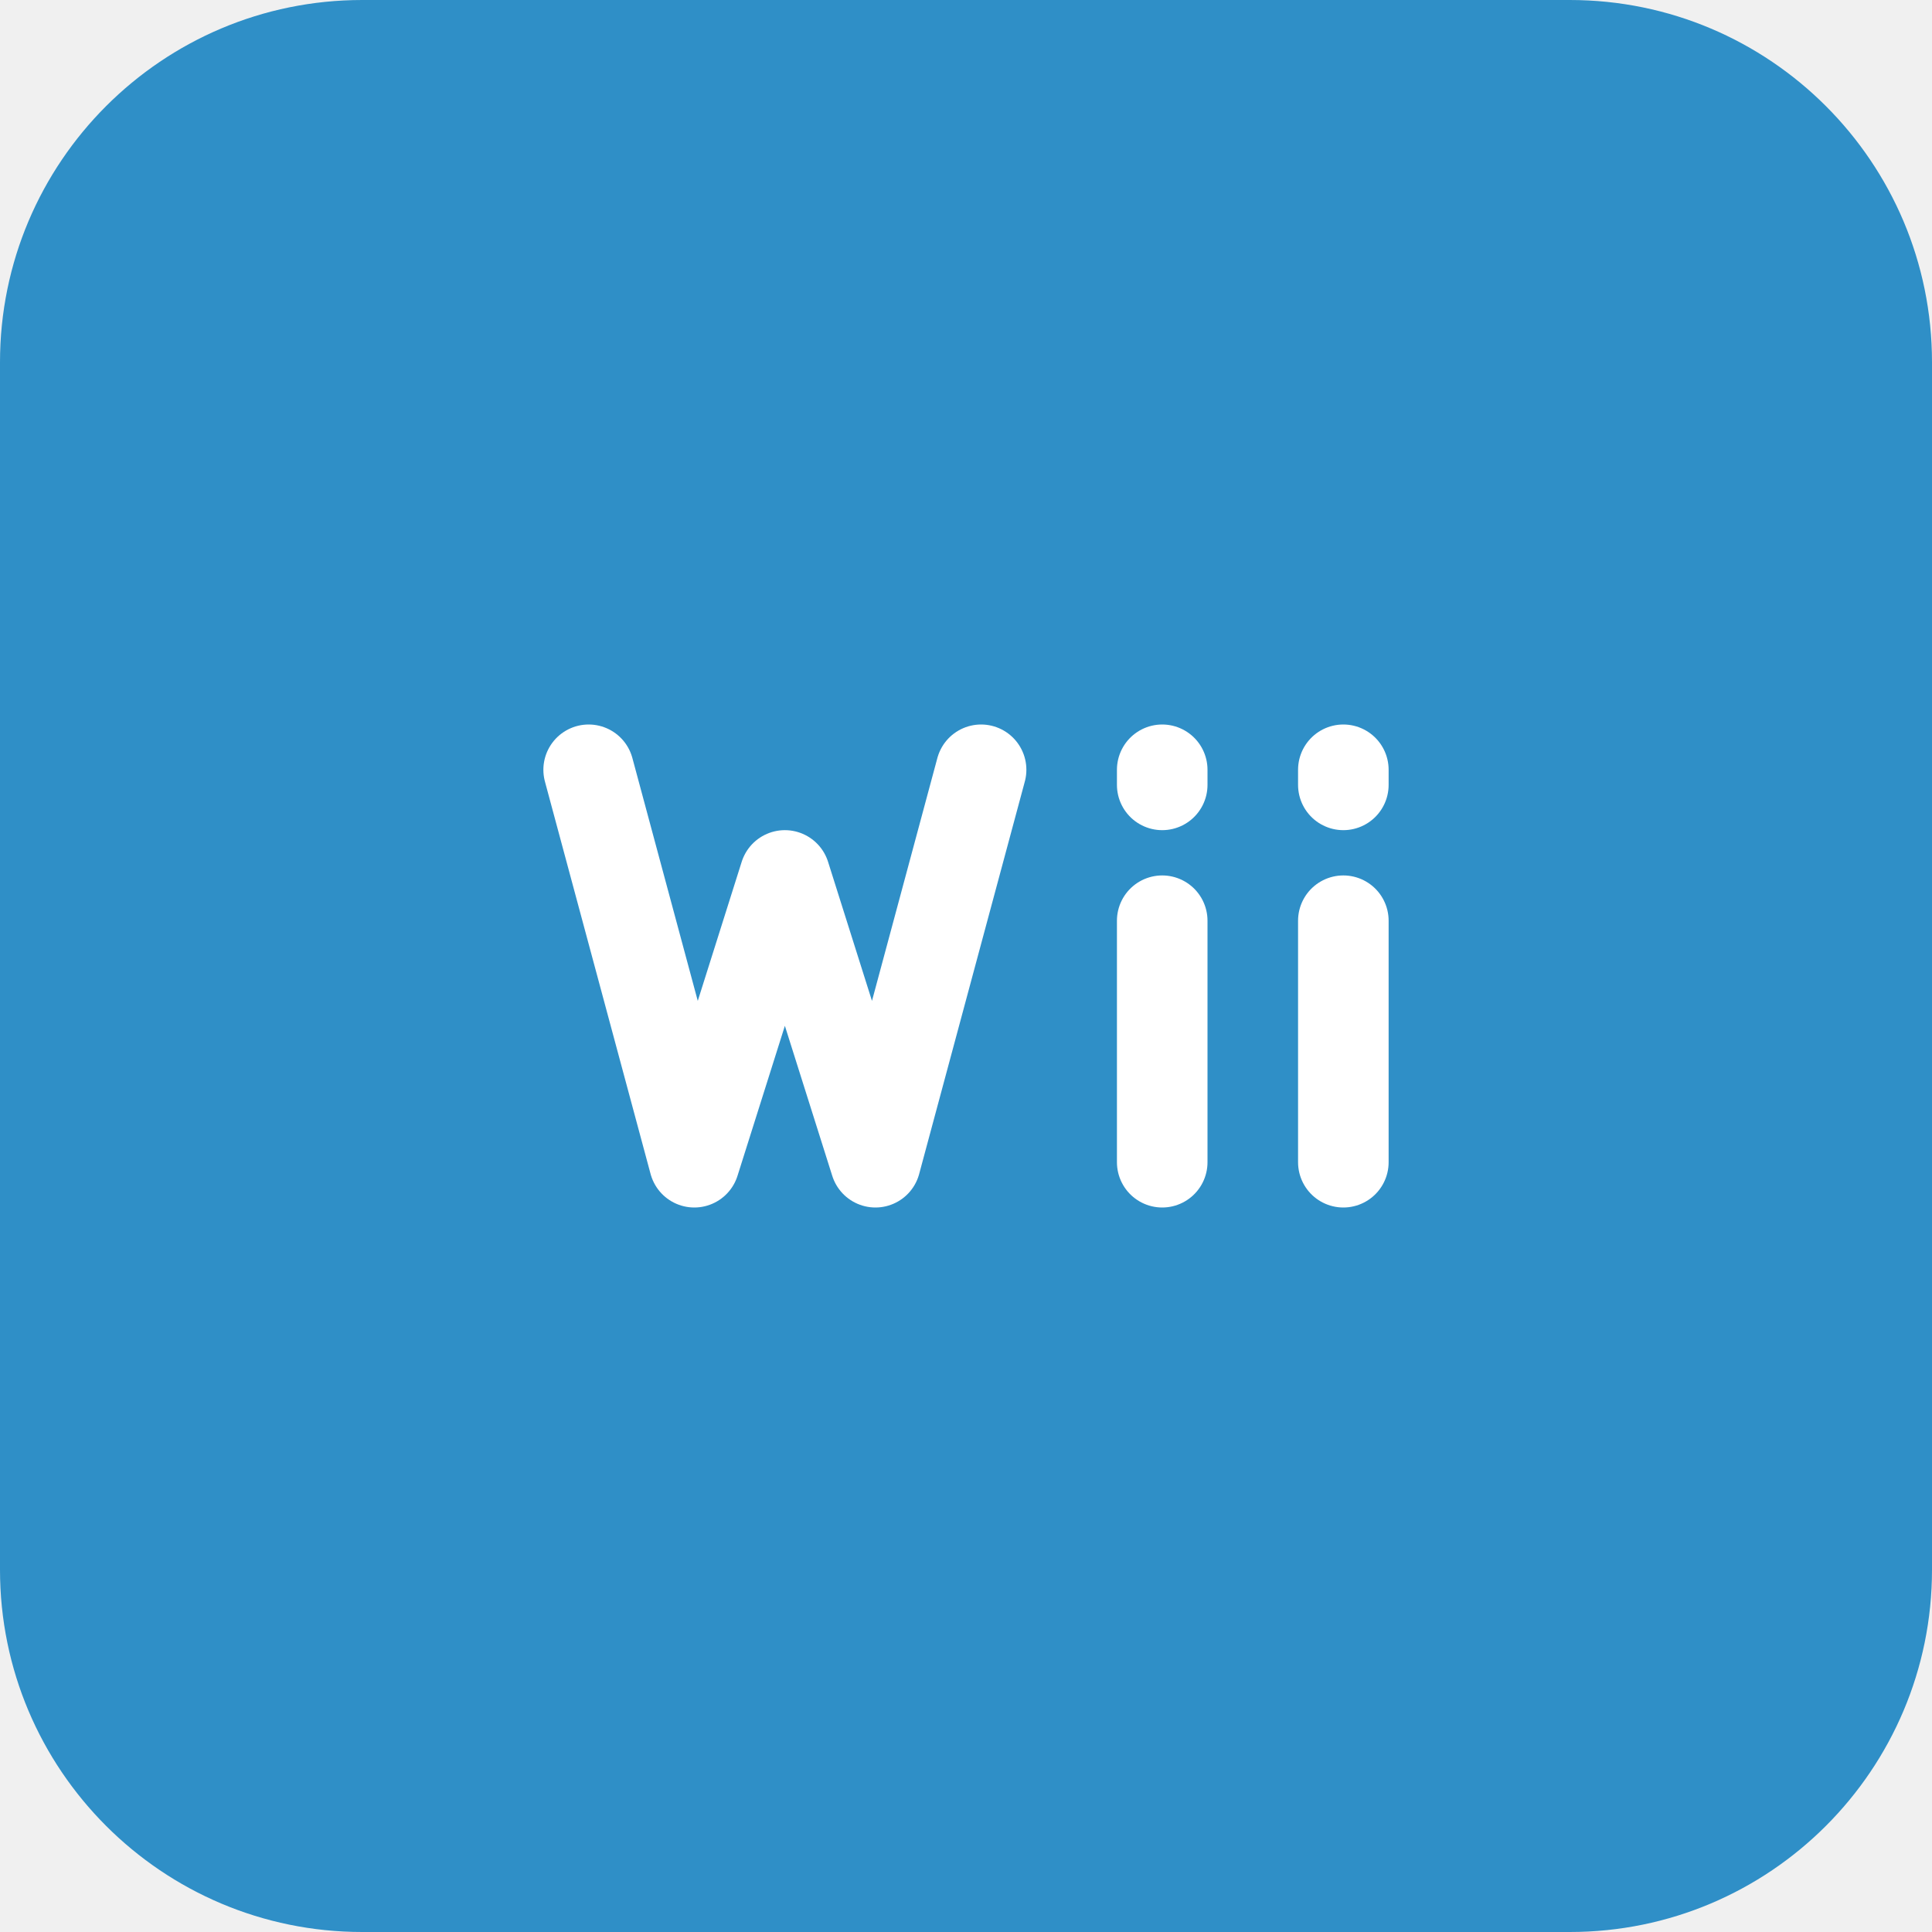
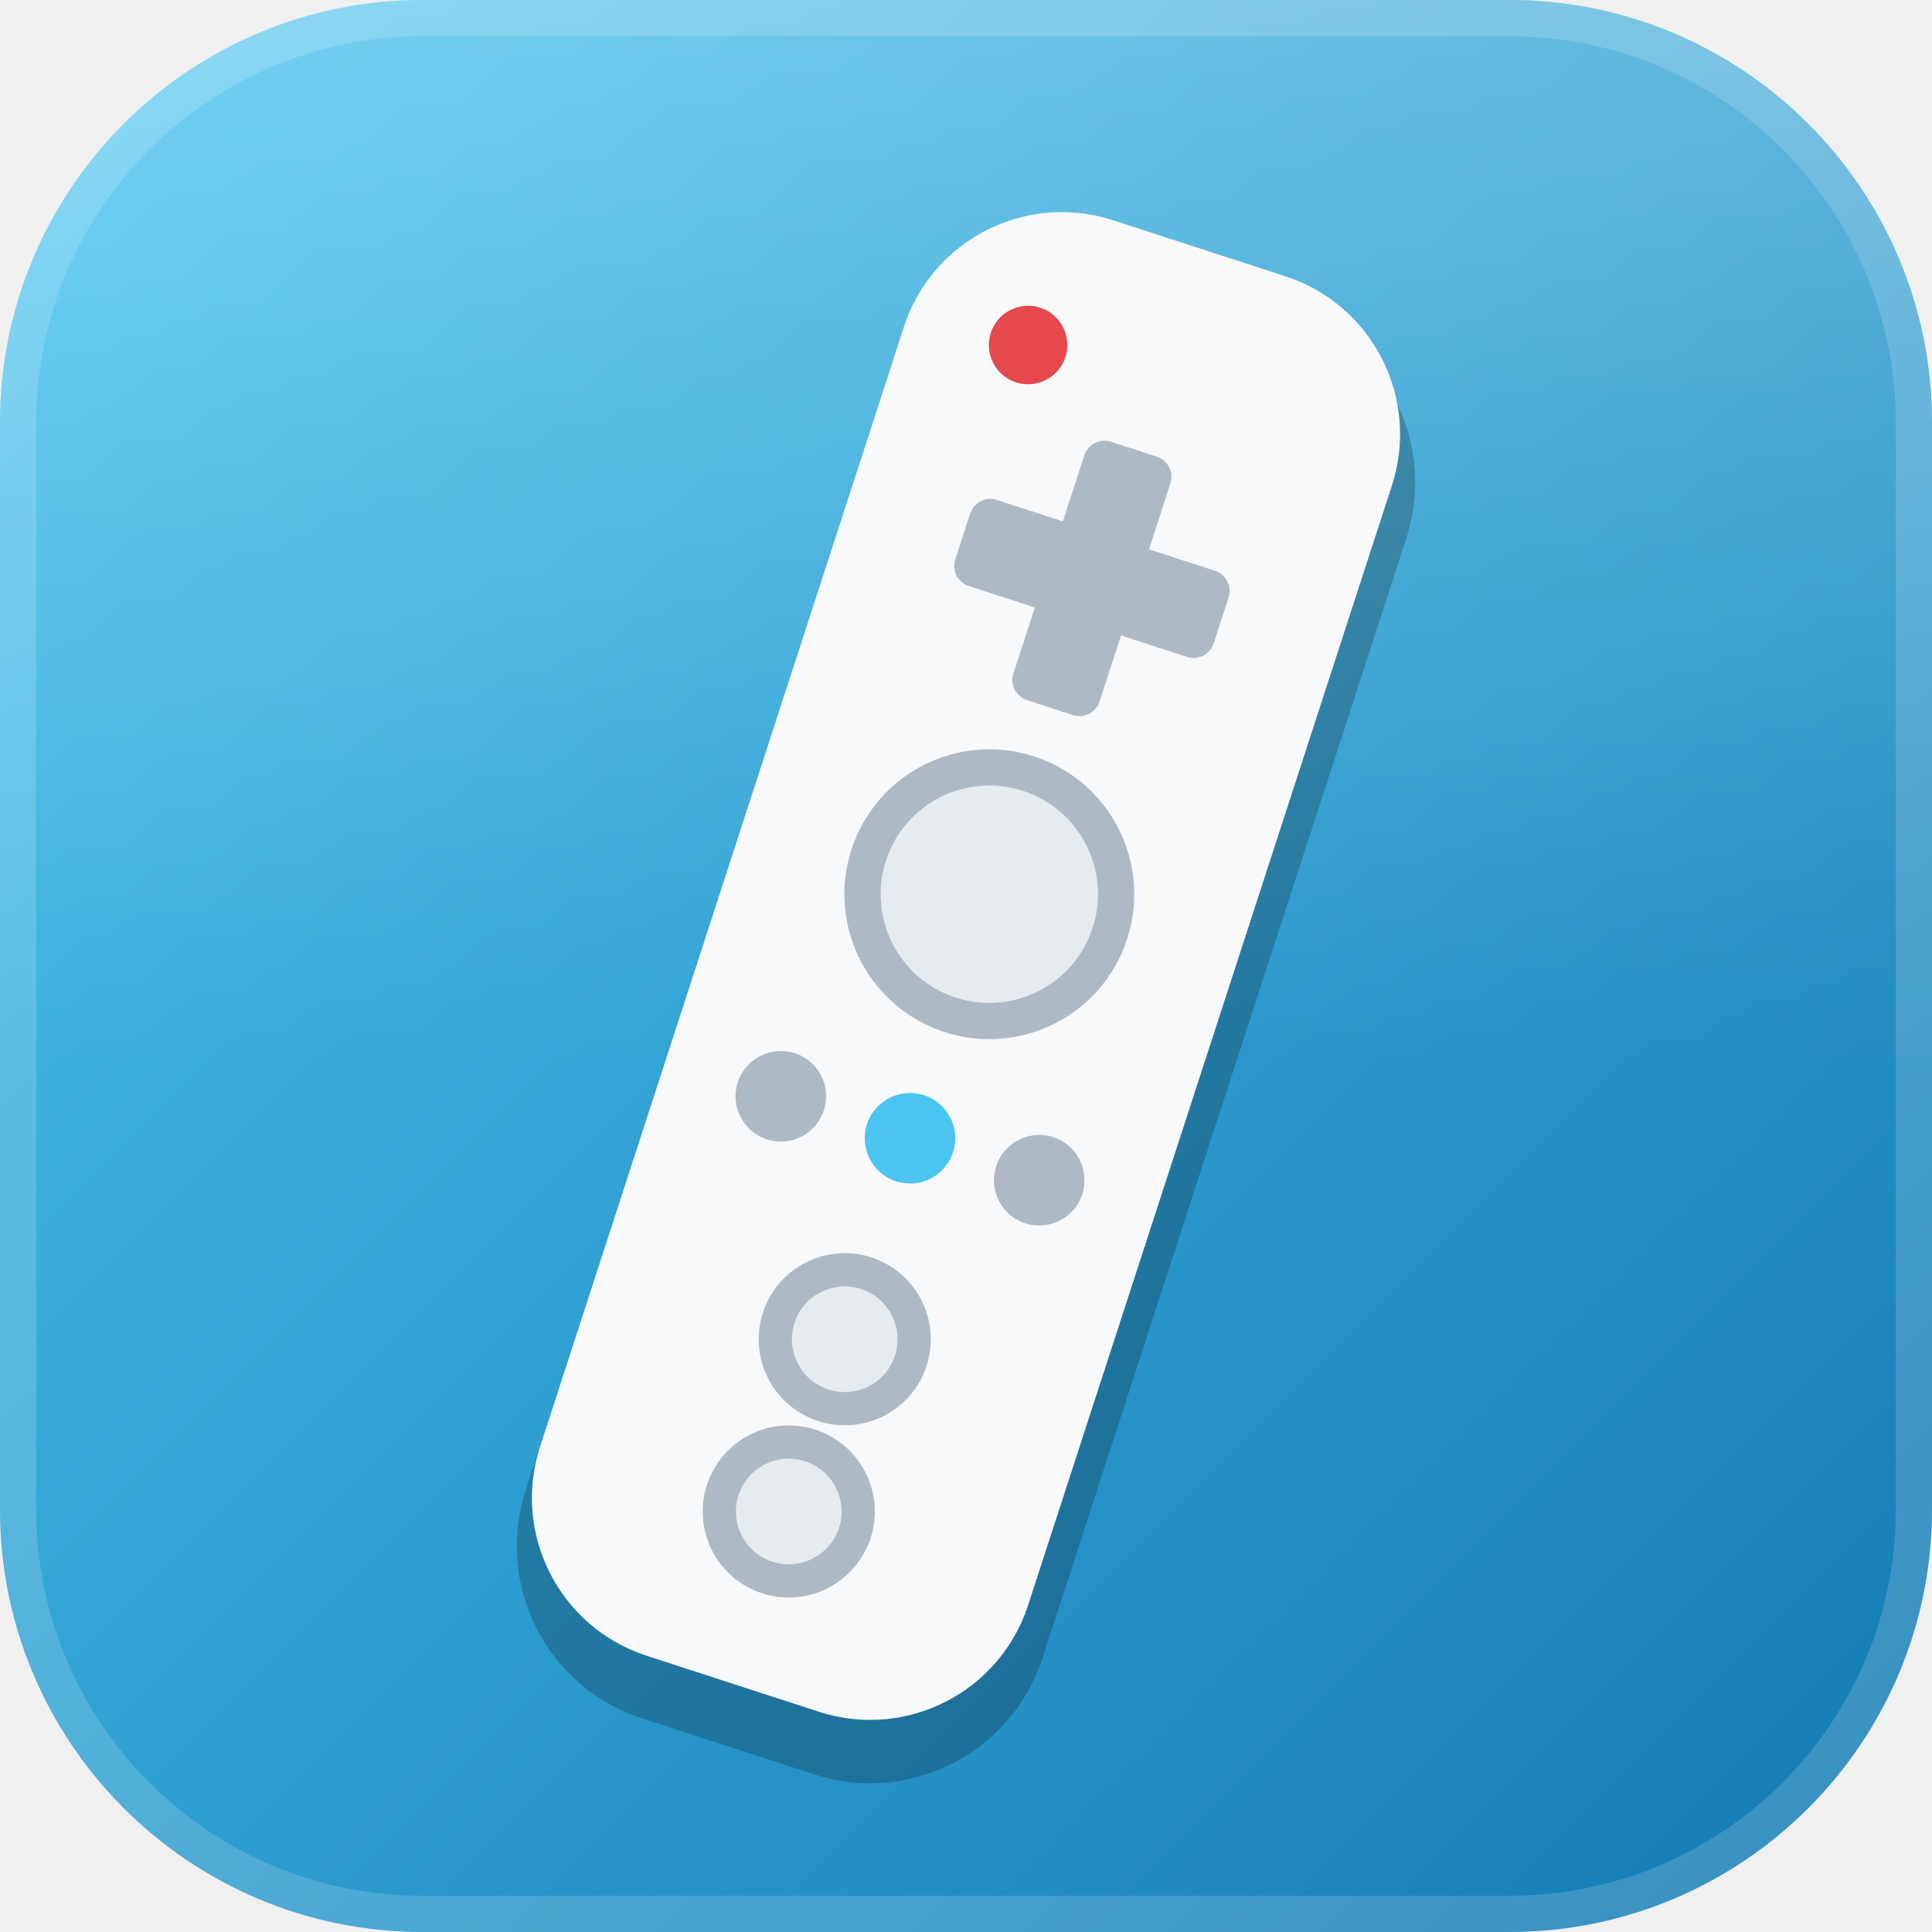
<svg xmlns="http://www.w3.org/2000/svg" viewBox="0 0 64 64" width="64" height="64">
-   <rect width="64" height="64" rx="12" fill="#2f8fc7" />
-   <g transform="translate(18 24)" fill="none" stroke="#fff" stroke-width="3" stroke-linecap="round" stroke-linejoin="round">
-     <path d="M1.5 1.5 L5 14.5 L8 5 L11 14.5 L14.5 1.5" />
-     <path transform="translate(19 0)" d="M1.5 6.5 V14.5 M1.5 1.5 V2" />
-     <path transform="translate(25 0)" d="M1.5 6.5 V14.5 M1.5 1.5 V2" />
+   <defs>
+     <linearGradient id="g" x1="0" y1="0" x2="1" y2="1">
+       <stop offset="0" stop-color="#4cc6f0" />
+       <stop offset="1" stop-color="#1379b3" />
+     </linearGradient>
+     <linearGradient id="l" x1="0" y1="0" x2="0" y2="1">
+       <stop offset="0" stop-color="#fff" stop-opacity=".24" />
+       <stop offset=".55" stop-color="#fff" stop-opacity="0" />
+     </linearGradient>
+   </defs>
+   <rect width="64" height="64" rx="14" fill="url(#g)" />
+   <rect width="64" height="64" rx="14" fill="url(#l)" />
+   <path d="M14 .6h36A13.4 13.4 0 0 1 63.4 14v36A13.4 13.4 0 0 1 50 63.4H14A13.4 13.4 0 0 1 .6 50V14A13.4 13.4 0 0 1 14 .6z" fill="none" stroke="#fff" stroke-opacity=".16" stroke-width="1.2" />
+   <g transform="translate(0 1.6)" fill="#000" stroke="#000" opacity=".22">
+     <rect x="23.5" y="7" width="17" height="50" rx="5.5" transform="rotate(18 32 32)" />
+   </g>
+   <rect x="23.5" y="7" width="17" height="50" rx="5.5" transform="rotate(18 32 32)" fill="#f7f9fb" />
+   <g transform="rotate(18 32 32)">
+     <circle cx="27.6" cy="11.8" r="1.3" fill="#e5484d" />
+     <rect x="30.5" y="14" width="3" height="9" rx=".7" fill="#aeb9c4" />
+     <rect x="27.5" y="17" width="9" height="3" rx=".7" fill="#aeb9c4" />
+     <circle cx="32" cy="29.5" r="4.2" fill="#e6ebf0" stroke="#aeb9c4" stroke-width="1.2" />
+     <circle cx="27.5" cy="38" r="1.5" fill="#aeb9c4" />
+     <circle cx="32" cy="38" r="1.5" fill="#4cc6f0" />
+     <circle cx="36.5" cy="38" r="1.5" fill="#aeb9c4" />
+     <circle cx="32" cy="45" r="2.3" fill="#e6ebf0" stroke="#aeb9c4" stroke-width="1.1" />
+     <circle cx="32" cy="51" r="2.3" fill="#e6ebf0" stroke="#aeb9c4" stroke-width="1.1" />
  </g>
</svg>
